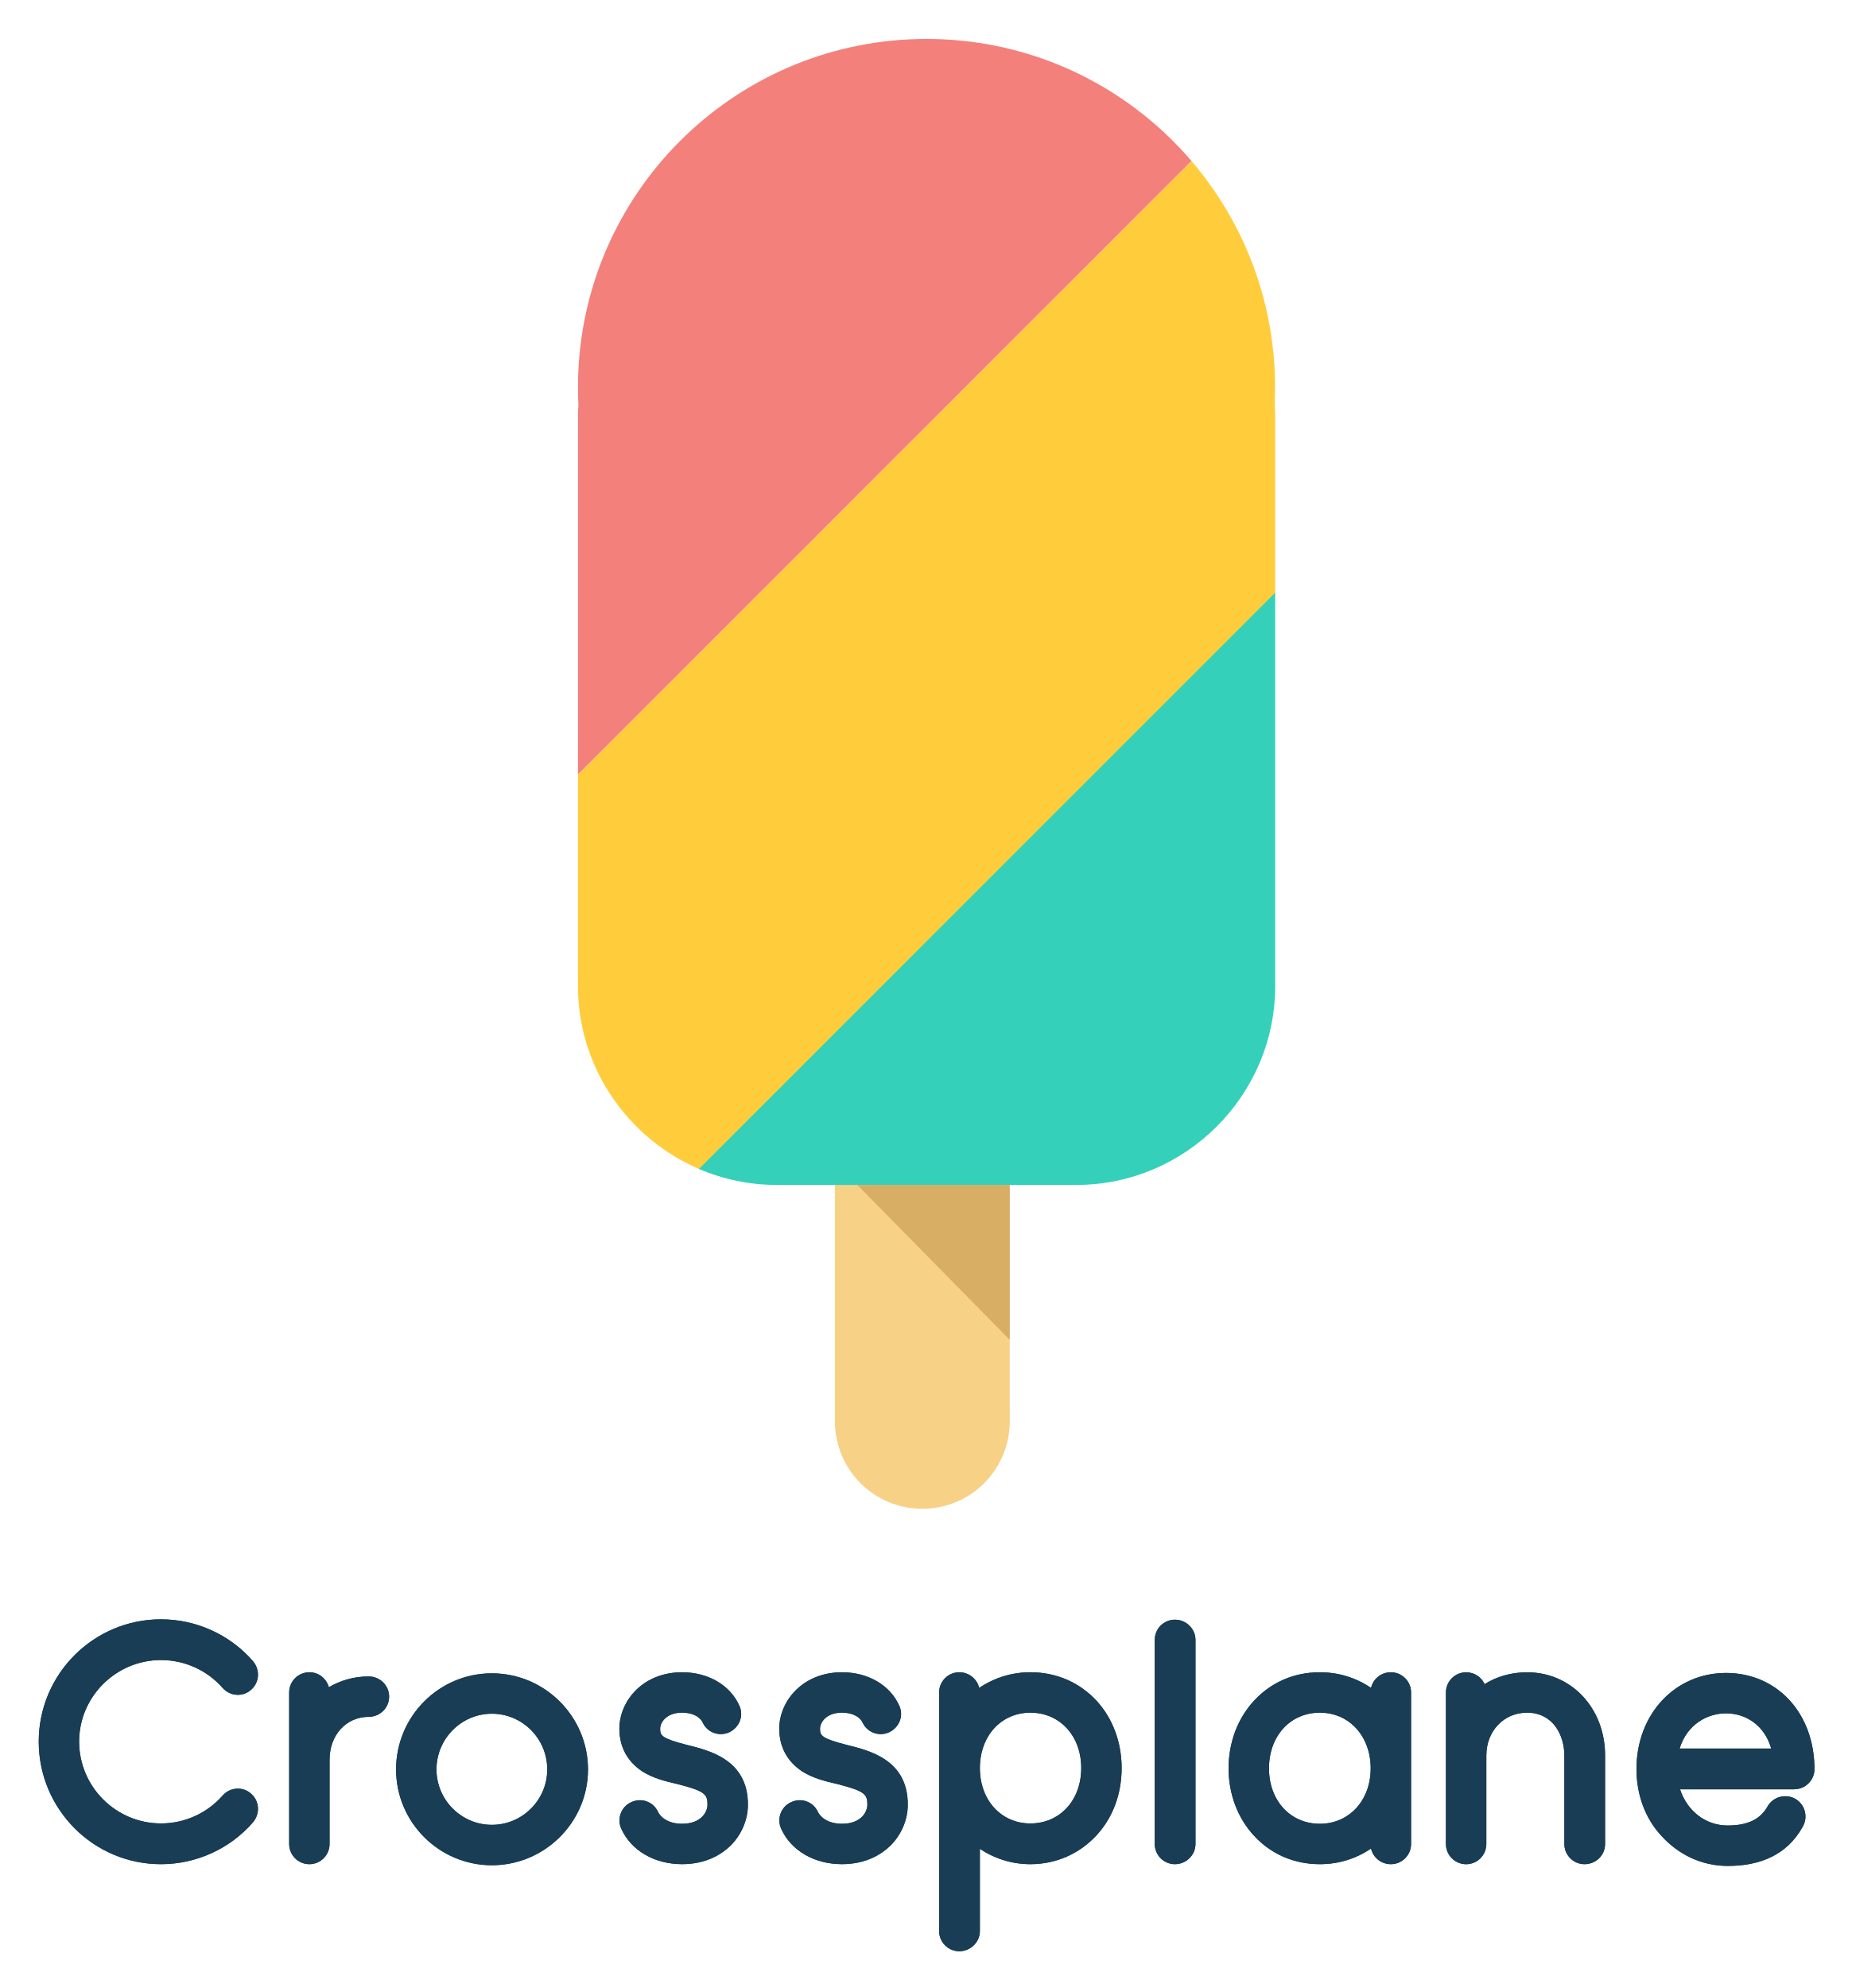
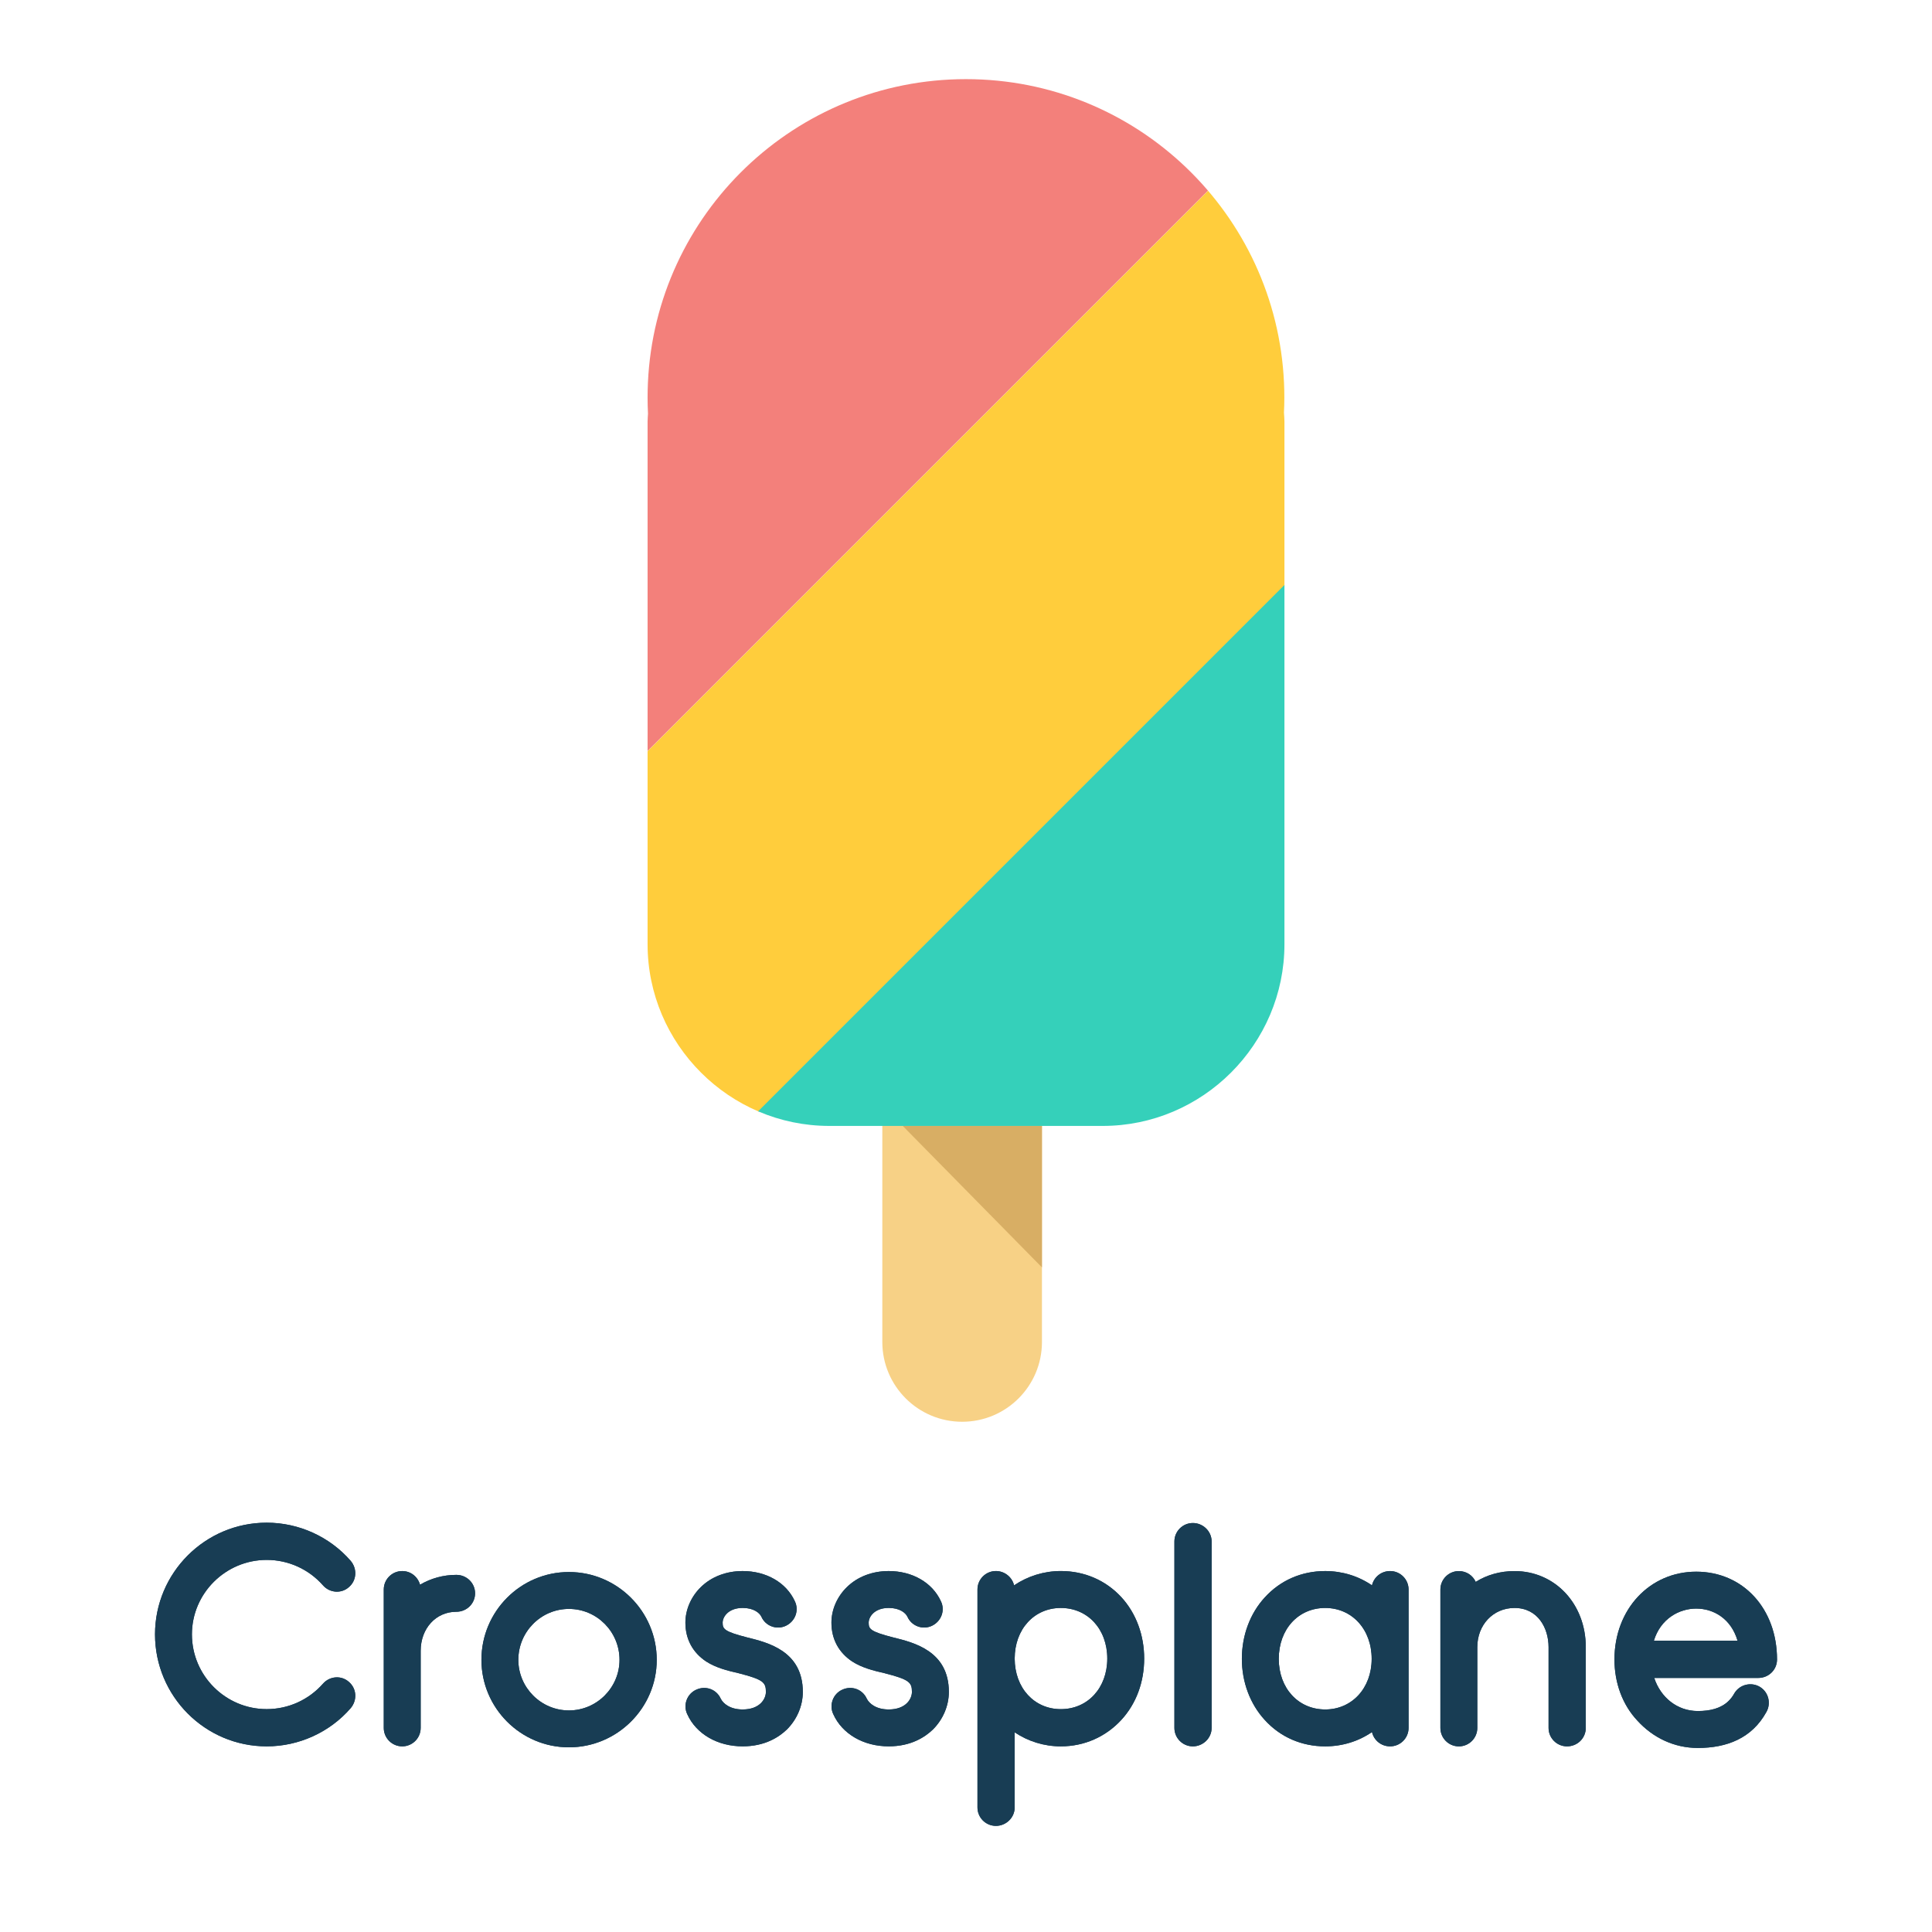
- <svg xmlns="http://www.w3.org/2000/svg" xmlns:xlink="http://www.w3.org/1999/xlink" role="img" viewBox="49.54 18.04 700.42 751.92">
-   <style>svg {enable-background:new 0 0 800 800}</style>
-   <defs>
-     <path id="a" d="M110.43 723.13c-25.56 0-46.24-20.82-46.24-46.38 0-25.43 20.68-46.24 46.24-46.24 13.31 0 26.09 5.8 34.78 15.81 2.77 3.29 2.5 8.04-.66 10.8-3.16 2.9-8.04 2.5-10.8-.66-5.93-6.72-14.36-10.54-23.32-10.54-17 0-30.96 13.83-30.96 30.83 0 17.13 13.96 30.96 30.96 30.96 8.96 0 17.39-3.82 23.32-10.54 2.77-3.16 7.64-3.56 10.8-.66 3.16 2.77 3.43 7.51.66 10.8-8.7 10.03-21.48 15.82-34.78 15.82" />
-   </defs>
-   <use fill="#183d54" fill-rule="evenodd" clip-rule="evenodd" overflow="visible" xlink:href="#a" />
-   <clipPath id="b">
-     <use overflow="visible" xlink:href="#a" />
-   </clipPath>
-   <path fill="#183d54" d="M57.12 623.45h97.05v106.74H57.12z" clip-path="url(#b)" />
-   <defs>
-     <path id="c" d="M196.72 659.76c0 4.22-3.43 7.64-7.77 7.64-8.43 0-14.76 6.85-14.76 16.21v31.88a7.64 7.64 0 1 1-15.28 0v-57.31a7.64 7.64 0 0 1 7.64-7.64c3.56 0 6.45 2.37 7.38 5.66 4.48-2.64 9.62-4.08 15.02-4.08 4.34 0 7.77 3.43 7.77 7.64" />
-   </defs>
-   <use fill="#183d54" fill-rule="evenodd" clip-rule="evenodd" overflow="visible" xlink:href="#c" />
-   <clipPath id="d">
-     <use overflow="visible" xlink:href="#c" />
-   </clipPath>
-   <path fill="#183d54" d="M151.85 643.48h51.93v86.71h-51.93z" clip-path="url(#d)" />
-   <defs>
-     <path id="e" d="M235.58 723.53c-20.03 0-36.23-16.34-36.23-36.23 0-20.03 16.2-36.36 36.23-36.36 20.03 0 36.36 16.34 36.36 36.36.01 19.89-16.33 36.23-36.36 36.23m0-57.31c-11.59 0-20.95 9.49-20.95 21.08 0 11.46 9.35 20.95 20.95 20.95 11.59 0 20.95-9.49 20.95-20.95 0-11.6-9.35-21.08-20.95-21.08" />
-   </defs>
-   <use fill="#183d54" fill-rule="evenodd" clip-rule="evenodd" overflow="visible" xlink:href="#e" />
-   <clipPath id="f">
-     <use overflow="visible" xlink:href="#e" />
-   </clipPath>
-   <path fill="#183d54" d="M192.29 643.88H279v86.71h-86.71z" clip-path="url(#f)" />
-   <defs>
-     <path id="g" d="M284.59 709.83c-1.85-3.82-.13-8.43 3.69-10.15 3.95-1.84 8.43-.13 10.15 3.69 1.05 2.11 3.95 4.48 9.09 4.48 7.11 0 9.62-4.35 9.62-7.25 0-3.95-1.05-5.14-11.33-7.77-4.61-1.05-9.36-2.24-13.44-4.87-5.53-3.69-8.56-9.22-8.56-16.07 0-5.4 2.37-10.8 6.45-14.76 4.35-4.22 10.41-6.59 17.26-6.59 9.75 0 18.05 4.74 21.61 12.51 1.85 3.82.13 8.3-3.69 10.14-3.82 1.84-8.43.13-10.14-3.69-.79-1.71-3.29-3.69-7.77-3.69-6.06 0-8.3 3.82-8.3 6.06 0 2.64.53 3.69 10.28 6.19 8.56 2.11 22.92 5.66 22.92 22.53 0 5.66-2.37 11.33-6.59 15.55-3.29 3.16-9.09 6.98-18.31 6.98-10.42.01-19.25-5.12-22.94-13.29" />
-   </defs>
-   <use fill="#183d54" fill-rule="evenodd" clip-rule="evenodd" overflow="visible" xlink:href="#g" />
-   <clipPath id="h">
-     <use overflow="visible" xlink:href="#g" />
-   </clipPath>
-   <path fill="#183d54" d="M276.74 643.48h62.74v86.71h-62.74z" clip-path="url(#h)" />
-   <defs>
-     <path id="i" d="M345.06 709.83c-1.84-3.82-.13-8.43 3.69-10.15 3.95-1.84 8.43-.13 10.15 3.69 1.05 2.11 3.95 4.48 9.09 4.48 7.12 0 9.62-4.35 9.62-7.25 0-3.95-1.05-5.14-11.33-7.77-4.61-1.05-9.36-2.24-13.44-4.87-5.53-3.69-8.56-9.22-8.56-16.07 0-5.4 2.37-10.8 6.46-14.76 4.35-4.22 10.41-6.59 17.26-6.59 9.75 0 18.05 4.74 21.61 12.51 1.85 3.82.13 8.3-3.69 10.14-3.82 1.84-8.43.13-10.15-3.69-.79-1.71-3.29-3.69-7.77-3.69-6.06 0-8.3 3.82-8.3 6.06 0 2.64.53 3.69 10.28 6.19 8.56 2.11 22.92 5.66 22.92 22.53 0 5.66-2.37 11.33-6.59 15.55-3.29 3.16-9.09 6.98-18.31 6.98-10.42.01-19.25-5.12-22.94-13.29" />
-   </defs>
-   <use fill="#183d54" fill-rule="evenodd" clip-rule="evenodd" overflow="visible" xlink:href="#i" />
-   <clipPath id="j">
-     <use overflow="visible" xlink:href="#i" />
-   </clipPath>
-   <path fill="#183d54" d="M337.21 643.48h62.74v86.71h-62.74z" clip-path="url(#j)" />
-   <defs>
-     <path id="k" d="M473.78 686.77c0 9.75-3.29 18.71-9.49 25.43-6.45 6.98-15.28 10.93-25.03 10.93-6.98 0-13.57-2.11-19.1-5.8v31.09c0 4.22-3.56 7.64-7.77 7.64a7.64 7.64 0 0 1-7.64-7.64v-90.25a7.64 7.64 0 0 1 7.64-7.64c3.56 0 6.72 2.5 7.51 5.93a34.622 34.622 0 0 1 19.37-5.93c9.75 0 18.58 3.82 25.03 10.8 6.19 6.73 9.48 15.82 9.48 25.44m-15.28 0c0-12.12-8.04-20.95-19.24-20.95-11.07 0-19.1 8.83-19.1 20.95s8.04 20.95 19.1 20.95c11.2 0 19.24-8.83 19.24-20.95" />
-   </defs>
-   <use fill="#183d54" fill-rule="evenodd" clip-rule="evenodd" overflow="visible" xlink:href="#k" />
-   <clipPath id="l">
-     <use overflow="visible" xlink:href="#k" />
-   </clipPath>
-   <path fill="#183d54" d="M397.68 643.48h83.15v119.65h-83.15z" clip-path="url(#l)" />
-   <defs>
-     <path id="m" d="M493.94 723.13c-4.22 0-7.64-3.43-7.64-7.64v-77.2c0-4.22 3.43-7.64 7.64-7.64 4.22 0 7.77 3.42 7.77 7.64v77.2c0 4.22-3.56 7.64-7.77 7.64" />
-   </defs>
-   <use fill="#183d54" fill-rule="evenodd" clip-rule="evenodd" overflow="visible" xlink:href="#m" />
-   <clipPath id="n">
-     <use overflow="visible" xlink:href="#m" />
-   </clipPath>
-   <path fill="#183d54" d="M479.23 623.59h29.54V730.2h-29.54z" clip-path="url(#n)" />
-   <defs>
-     <path id="o" d="M583.26 658.18v57.31c0 4.22-3.43 7.64-7.64 7.64-3.69 0-6.72-2.5-7.51-5.93-5.53 3.82-12.25 5.93-19.37 5.93-9.75 0-18.58-3.82-25.03-10.93-6.06-6.59-9.48-15.68-9.48-25.3 0-9.75 3.42-18.84 9.48-25.43 6.46-7.11 15.28-10.93 25.03-10.93 7.11 0 13.83 2.11 19.37 5.93.79-3.43 3.82-5.93 7.51-5.93 4.21 0 7.64 3.43 7.64 7.64m-15.28 28.72c0-12.25-8.17-21.08-19.23-21.08-11.2 0-19.24 8.83-19.24 21.08 0 12.12 8.04 20.95 19.24 20.95 11.06 0 19.23-8.83 19.23-20.95" />
-   </defs>
-   <use fill="#183d54" fill-rule="evenodd" clip-rule="evenodd" overflow="visible" xlink:href="#o" />
-   <clipPath id="p">
-     <use overflow="visible" xlink:href="#o" />
-   </clipPath>
-   <path fill="#183d54" d="M507.16 643.48h83.16v86.71h-83.16z" clip-path="url(#p)" />
+ <svg xmlns="http://www.w3.org/2000/svg" xmlns:xlink="http://www.w3.org/1999/xlink" version="1.1" id="Layer_1" x="0px" y="0px" viewBox="0 0 800 800" style="enable-background:new 0 0 800 800;" xml:space="preserve">
+   <style type="text/css">
+ 	.st0{display:none;fill:#183D54;}
+ 	.st1{clip-path:url(#SVGID_2_);fill:#183D54;}
+ 	.st2{clip-path:url(#SVGID_4_);fill:#183D54;}
+ 	.st3{clip-path:url(#SVGID_6_);fill:#183D54;}
+ 	.st4{clip-path:url(#SVGID_8_);fill:#183D54;}
+ 	.st5{clip-path:url(#SVGID_10_);fill:#183D54;}
+ 	.st6{clip-path:url(#SVGID_12_);fill:#183D54;}
+ 	.st7{clip-path:url(#SVGID_14_);fill:#183D54;}
+ 	.st8{clip-path:url(#SVGID_16_);fill:#183D54;}
+ 	.st9{clip-path:url(#SVGID_18_);fill:#183D54;}
+ 	.st10{clip-path:url(#SVGID_20_);fill:#183D54;}
+ 	.st11{clip-path:url(#SVGID_22_);fill:#F7D186;}
+ 	.st12{clip-path:url(#SVGID_24_);enable-background:new    ;}
+ 	.st13{clip-path:url(#SVGID_26_);}
+ 	.st14{clip-path:url(#SVGID_28_);}
+ 	.st15{clip-path:url(#SVGID_30_);fill:#FFCD3C;}
+ 	.st16{clip-path:url(#SVGID_32_);enable-background:new    ;}
+ 	.st17{clip-path:url(#SVGID_34_);}
+ 	.st18{clip-path:url(#SVGID_36_);}
+ 	.st19{clip-path:url(#SVGID_38_);fill:#F3807B;}
+ 	.st20{clip-path:url(#SVGID_40_);enable-background:new    ;}
+ 	.st21{clip-path:url(#SVGID_42_);}
+ 	.st22{clip-path:url(#SVGID_44_);}
+ 	.st23{clip-path:url(#SVGID_46_);fill:#35D0BA;}
+ 	.st24{clip-path:url(#SVGID_48_);fill:#D8AE64;}
+ </style>
  <g>
-     <defs>
-       <path id="q" d="M656.64 682.03v33.46c0 4.22-3.43 7.64-7.77 7.64a7.64 7.64 0 0 1-7.64-7.64v-33.46c0-7.77-4.35-16.21-14.1-16.21-8.83 0-15.41 6.98-15.41 16.21v33.47a7.64 7.64 0 1 1-15.28 0v-57.31c0-4.22 3.43-7.64 7.64-7.64 3.16 0 5.8 1.84 6.98 4.48 4.61-2.9 10.14-4.48 16.07-4.48 16.73-.01 29.51 13.56 29.51 31.48" />
-     </defs>
-     <use fill="#183d54" fill-rule="evenodd" clip-rule="evenodd" overflow="visible" xlink:href="#q" />
-     <clipPath id="r">
-       <use overflow="visible" xlink:href="#q" />
-     </clipPath>
-     <path fill="#183d54" d="M589.37 643.48h74.33v86.71h-74.33z" clip-path="url(#r)" />
-   </g>
-   <g>
-     <defs>
-       <path id="s" d="M703.02 723.79c-9.75 0-18.58-4.22-25.03-11.33-6.19-6.59-9.48-15.68-9.48-25.3 0-20.82 14.62-36.36 33.86-36.36 19.37 0 33.46 15.28 33.46 36.36 0 4.22-3.42 7.64-7.77 7.64h-43.08c2.64 8.04 9.49 13.7 18.05 13.7 5.16 0 9.54-1.09 12.67-4.09.95-.91 1.78-2 2.48-3.28 2.24-3.69 6.98-4.74 10.54-2.64 3.69 2.24 4.74 6.98 2.63 10.54-5.94 10.68-16.21 14.76-28.33 14.76m-18.19-44.4h34.65c-2.64-9.09-9.88-13.31-17.13-13.31-7.11.01-14.75 4.22-17.52 13.31" />
-     </defs>
-     <use fill="#183d54" fill-rule="evenodd" clip-rule="evenodd" overflow="visible" xlink:href="#s" />
-     <clipPath id="t">
-       <use overflow="visible" xlink:href="#s" />
-     </clipPath>
-     <path fill="#183d54" d="M661.44 643.74h81.44v87.11h-81.44z" clip-path="url(#t)" />
-   </g>
-   <g>
-     <defs>
-       <path id="u" d="M398.4 211.65c-18.25 0-33.05 14.8-33.05 33.05v310.98c0 18.25 14.8 33.04 33.05 33.04 18.25 0 33.05-14.79 33.05-33.04V244.7c0-18.25-14.8-33.05-33.05-33.05" />
-     </defs>
-     <clipPath id="v">
-       <use overflow="visible" xlink:href="#u" />
-     </clipPath>
-     <path fill="#f7d186" d="M342.07 188.37h112.65V612H342.07z" clip-path="url(#v)" />
-     <defs>
-       <path id="w" d="M268.29 158.47c-.09 2.03-.14 4.07-.14 6.13 0 2.25.05 4.49.17 6.71-.05 1.1-.17 2.18-.17 3.29v216.38c0 41.38 33.86 75.24 75.24 75.24h113.23c41.38 0 75.24-33.86 75.24-75.24V174.61c0-1.26-.13-2.48-.2-3.72.1-2.09.16-4.18.16-6.29 0-2.06-.05-4.1-.14-6.13-3.2-69.97-60.94-125.7-131.7-125.7-70.76 0-128.5 55.73-131.69 125.7z" />
-     </defs>
-     <clipPath id="x">
-       <use overflow="visible" xlink:href="#w" />
-     </clipPath>
-     <g clip-path="url(#x)">
-       <defs>
-         <path id="y" d="M182.56 61.31h428.35v428.35H182.56z" />
-       </defs>
-       <clipPath id="z">
-         <use overflow="visible" xlink:href="#y" />
-       </clipPath>
-       <g clip-path="url(#z)">
-         <defs>
-           <path id="A" d="M167.81 208.76h462.46v138.17H167.81z" transform="rotate(-45.001 399.039 277.85)" />
-         </defs>
-         <clipPath id="B">
-           <use overflow="visible" xlink:href="#A" />
-         </clipPath>
-         <g clip-path="url(#B)">
-           <defs>
-             <path id="C" d="M266.37 28.72h270.04v437.66H266.37z" />
-           </defs>
-           <clipPath id="D">
-             <use overflow="visible" xlink:href="#C" />
-           </clipPath>
-           <path fill="#ffcd3c" d="M163.71 42.46h470.43v470.43H163.71z" clip-path="url(#D)" />
+     <rect class="st0" width="800" height="800" />
+     <g>
+       <g>
+         <g>
+           <defs>
+             <path id="SVGID_1_" d="M110.43,723.13c-25.56,0-46.24-20.82-46.24-46.38c0-25.43,20.68-46.24,46.24-46.24       c13.31,0,26.09,5.8,34.78,15.81c2.77,3.29,2.5,8.04-0.66,10.8c-3.16,2.9-8.04,2.5-10.8-0.66       c-5.93-6.72-14.36-10.54-23.32-10.54c-17,0-30.96,13.83-30.96,30.83c0,17.13,13.96,30.96,30.96,30.96       c8.96,0,17.39-3.82,23.32-10.54c2.77-3.16,7.64-3.56,10.8-0.66c3.16,2.77,3.43,7.51,0.66,10.8       C136.51,717.34,123.73,723.13,110.43,723.13" />
+           </defs>
+           <use xlink:href="#SVGID_1_" style="overflow:visible;fill-rule:evenodd;clip-rule:evenodd;fill:#183D54;" />
+           <clipPath id="SVGID_2_">
+             <use xlink:href="#SVGID_1_" style="overflow:visible;" />
+           </clipPath>
+           <rect x="57.12" y="623.45" class="st1" width="97.05" height="106.74" />
+         </g>
+         <g>
+           <defs>
+             <path id="SVGID_3_" d="M196.72,659.76c0,4.22-3.43,7.64-7.77,7.64c-8.43,0-14.76,6.85-14.76,16.21v31.88       c0,4.22-3.42,7.64-7.64,7.64c-4.22,0-7.64-3.43-7.64-7.64v-57.31c0-4.22,3.42-7.64,7.64-7.64c3.56,0,6.45,2.37,7.38,5.66       c4.48-2.64,9.62-4.08,15.02-4.08C193.29,652.12,196.72,655.55,196.72,659.76" />
+           </defs>
+           <use xlink:href="#SVGID_3_" style="overflow:visible;fill-rule:evenodd;clip-rule:evenodd;fill:#183D54;" />
+           <clipPath id="SVGID_4_">
+             <use xlink:href="#SVGID_3_" style="overflow:visible;" />
+           </clipPath>
+           <rect x="151.85" y="643.48" class="st2" width="51.93" height="86.71" />
+         </g>
+         <g>
+           <defs>
+             <path id="SVGID_5_" d="M235.58,723.53c-20.03,0-36.23-16.34-36.23-36.23c0-20.03,16.2-36.36,36.23-36.36       c20.03,0,36.36,16.34,36.36,36.36C271.95,707.19,255.61,723.53,235.58,723.53 M235.58,666.22c-11.59,0-20.95,9.49-20.95,21.08       c0,11.46,9.35,20.95,20.95,20.95c11.59,0,20.95-9.49,20.95-20.95C256.53,675.7,247.18,666.22,235.58,666.22" />
+           </defs>
+           <use xlink:href="#SVGID_5_" style="overflow:visible;fill-rule:evenodd;clip-rule:evenodd;fill:#183D54;" />
+           <clipPath id="SVGID_6_">
+             <use xlink:href="#SVGID_5_" style="overflow:visible;" />
+           </clipPath>
+           <rect x="192.29" y="643.88" class="st3" width="86.71" height="86.71" />
+         </g>
+         <g>
+           <defs>
+             <path id="SVGID_7_" d="M284.59,709.83c-1.85-3.82-0.13-8.43,3.69-10.15c3.95-1.84,8.43-0.13,10.15,3.69       c1.05,2.11,3.95,4.48,9.09,4.48c7.11,0,9.62-4.35,9.62-7.25c0-3.95-1.05-5.14-11.33-7.77c-4.61-1.05-9.36-2.24-13.44-4.87       c-5.53-3.69-8.56-9.22-8.56-16.07c0-5.4,2.37-10.8,6.45-14.76c4.35-4.22,10.41-6.59,17.26-6.59c9.75,0,18.05,4.74,21.61,12.51       c1.85,3.82,0.13,8.3-3.69,10.14c-3.82,1.84-8.43,0.13-10.14-3.69c-0.79-1.71-3.29-3.69-7.77-3.69c-6.06,0-8.3,3.82-8.3,6.06       c0,2.64,0.53,3.69,10.28,6.19c8.56,2.11,22.92,5.66,22.92,22.53c0,5.66-2.37,11.33-6.59,15.55c-3.29,3.16-9.09,6.98-18.31,6.98       C297.11,723.13,288.28,718,284.59,709.83" />
+           </defs>
+           <use xlink:href="#SVGID_7_" style="overflow:visible;fill-rule:evenodd;clip-rule:evenodd;fill:#183D54;" />
+           <clipPath id="SVGID_8_">
+             <use xlink:href="#SVGID_7_" style="overflow:visible;" />
+           </clipPath>
+           <rect x="276.74" y="643.48" class="st4" width="62.74" height="86.71" />
+         </g>
+         <g>
+           <defs>
+             <path id="SVGID_9_" d="M345.06,709.83c-1.84-3.82-0.13-8.43,3.69-10.15c3.95-1.84,8.43-0.13,10.15,3.69       c1.05,2.11,3.95,4.48,9.09,4.48c7.12,0,9.62-4.35,9.62-7.25c0-3.95-1.05-5.14-11.33-7.77c-4.61-1.05-9.36-2.24-13.44-4.87       c-5.53-3.69-8.56-9.22-8.56-16.07c0-5.4,2.37-10.8,6.46-14.76c4.35-4.22,10.41-6.59,17.26-6.59c9.75,0,18.05,4.74,21.61,12.51       c1.85,3.82,0.13,8.3-3.69,10.14c-3.82,1.84-8.43,0.13-10.15-3.69c-0.79-1.71-3.29-3.69-7.77-3.69c-6.06,0-8.3,3.82-8.3,6.06       c0,2.64,0.53,3.69,10.28,6.19c8.56,2.11,22.92,5.66,22.92,22.53c0,5.66-2.37,11.33-6.59,15.55c-3.29,3.16-9.09,6.98-18.31,6.98       C357.58,723.13,348.75,718,345.06,709.83" />
+           </defs>
+           <use xlink:href="#SVGID_9_" style="overflow:visible;fill-rule:evenodd;clip-rule:evenodd;fill:#183D54;" />
+           <clipPath id="SVGID_10_">
+             <use xlink:href="#SVGID_9_" style="overflow:visible;" />
+           </clipPath>
+           <rect x="337.21" y="643.48" class="st5" width="62.74" height="86.71" />
+         </g>
+         <g>
+           <defs>
+             <path id="SVGID_11_" d="M473.78,686.77c0,9.75-3.29,18.71-9.49,25.43c-6.45,6.98-15.28,10.93-25.03,10.93       c-6.98,0-13.57-2.11-19.1-5.8v31.09c0,4.22-3.56,7.64-7.77,7.64c-4.22,0-7.64-3.42-7.64-7.64v-90.25       c0-4.22,3.42-7.64,7.64-7.64c3.56,0,6.72,2.5,7.51,5.93c5.67-3.82,12.38-5.93,19.37-5.93c9.75,0,18.58,3.82,25.03,10.8       C470.49,668.06,473.78,677.15,473.78,686.77 M458.5,686.77c0-12.12-8.04-20.95-19.24-20.95c-11.07,0-19.1,8.83-19.1,20.95       c0,12.12,8.04,20.95,19.1,20.95C450.46,707.72,458.5,698.89,458.5,686.77" />
+           </defs>
+           <use xlink:href="#SVGID_11_" style="overflow:visible;fill-rule:evenodd;clip-rule:evenodd;fill:#183D54;" />
+           <clipPath id="SVGID_12_">
+             <use xlink:href="#SVGID_11_" style="overflow:visible;" />
+           </clipPath>
+           <rect x="397.68" y="643.48" class="st6" width="83.15" height="119.65" />
+         </g>
+         <g>
+           <defs>
+             <path id="SVGID_13_" d="M493.94,723.13c-4.22,0-7.64-3.43-7.64-7.64v-77.2c0-4.22,3.43-7.64,7.64-7.64       c4.22,0,7.77,3.42,7.77,7.64v77.2C501.71,719.71,498.15,723.13,493.94,723.13" />
+           </defs>
+           <use xlink:href="#SVGID_13_" style="overflow:visible;fill-rule:evenodd;clip-rule:evenodd;fill:#183D54;" />
+           <clipPath id="SVGID_14_">
+             <use xlink:href="#SVGID_13_" style="overflow:visible;" />
+           </clipPath>
+           <rect x="479.23" y="623.59" class="st7" width="29.54" height="106.61" />
+         </g>
+         <g>
+           <defs>
+             <path id="SVGID_15_" d="M583.26,658.18v57.31c0,4.22-3.43,7.64-7.64,7.64c-3.69,0-6.72-2.5-7.51-5.93       c-5.53,3.82-12.25,5.93-19.37,5.93c-9.75,0-18.58-3.82-25.03-10.93c-6.06-6.59-9.48-15.68-9.48-25.3       c0-9.75,3.42-18.84,9.48-25.43c6.46-7.11,15.28-10.93,25.03-10.93c7.11,0,13.83,2.11,19.37,5.93c0.79-3.43,3.82-5.93,7.51-5.93       C579.83,650.54,583.26,653.97,583.26,658.18 M567.98,686.9c0-12.25-8.17-21.08-19.23-21.08c-11.2,0-19.24,8.83-19.24,21.08       c0,12.12,8.04,20.95,19.24,20.95C559.81,707.85,567.98,699.02,567.98,686.9" />
+           </defs>
+           <use xlink:href="#SVGID_15_" style="overflow:visible;fill-rule:evenodd;clip-rule:evenodd;fill:#183D54;" />
+           <clipPath id="SVGID_16_">
+             <use xlink:href="#SVGID_15_" style="overflow:visible;" />
+           </clipPath>
+           <rect x="507.16" y="643.48" class="st8" width="83.16" height="86.71" />
+         </g>
+         <g>
+           <defs>
+             <path id="SVGID_17_" d="M656.64,682.03v33.46c0,4.22-3.43,7.64-7.77,7.64c-4.22,0-7.64-3.42-7.64-7.64v-33.46       c0-7.77-4.35-16.21-14.1-16.21c-8.83,0-15.41,6.98-15.41,16.21v0.53v0.53v32.41c0,4.22-3.43,7.64-7.64,7.64       c-4.22,0-7.64-3.42-7.64-7.64v-32.54v-0.92v-23.85c0-4.22,3.43-7.64,7.64-7.64c3.16,0,5.8,1.84,6.98,4.48       c4.61-2.9,10.14-4.48,16.07-4.48C643.86,650.54,656.64,664.11,656.64,682.03" />
+           </defs>
+           <use xlink:href="#SVGID_17_" style="overflow:visible;fill-rule:evenodd;clip-rule:evenodd;fill:#183D54;" />
+           <clipPath id="SVGID_18_">
+             <use xlink:href="#SVGID_17_" style="overflow:visible;" />
+           </clipPath>
+           <rect x="589.37" y="643.48" class="st9" width="74.33" height="86.71" />
+         </g>
+         <g>
+           <defs>
+             <path id="SVGID_19_" d="M703.02,723.79c-9.75,0-18.58-4.22-25.03-11.33c-6.19-6.59-9.48-15.68-9.48-25.3       c0-20.82,14.62-36.36,33.86-36.36c19.37,0,33.46,15.28,33.46,36.36c0,4.22-3.42,7.64-7.77,7.64h-43.08       c2.64,8.04,9.49,13.7,18.05,13.7c5.16,0,9.54-1.09,12.67-4.09c0.95-0.91,1.78-2,2.48-3.28c2.24-3.69,6.98-4.74,10.54-2.64       c3.69,2.24,4.74,6.98,2.63,10.54C725.41,719.71,715.14,723.79,703.02,723.79 M684.83,679.39h34.65       c-2.64-9.09-9.88-13.31-17.13-13.31C695.24,666.09,687.6,670.3,684.83,679.39" />
+           </defs>
+           <use xlink:href="#SVGID_19_" style="overflow:visible;fill-rule:evenodd;clip-rule:evenodd;fill:#183D54;" />
+           <clipPath id="SVGID_20_">
+             <use xlink:href="#SVGID_19_" style="overflow:visible;" />
+           </clipPath>
+           <rect x="661.44" y="643.74" class="st10" width="81.44" height="87.11" />
        </g>
      </g>
    </g>
-     <defs>
-       <path id="E" d="M268.29 158.47c-.09 2.03-.14 4.07-.14 6.13 0 2.25.05 4.49.17 6.71-.05 1.1-.17 2.18-.17 3.29v216.38c0 41.38 33.86 75.24 75.24 75.24h113.23c41.38 0 75.24-33.86 75.24-75.24V174.61c0-1.26-.13-2.48-.2-3.72.1-2.09.16-4.18.16-6.29 0-2.06-.05-4.1-.14-6.13-3.2-69.97-60.94-125.7-131.7-125.7-70.76 0-128.5 55.73-131.69 125.7z" />
-     </defs>
-     <clipPath id="F">
-       <use overflow="visible" xlink:href="#E" />
-     </clipPath>
-     <g clip-path="url(#F)">
-       <defs>
-         <path id="G" d="M66.16-55.09h451.63v451.63H66.16z" />
-       </defs>
-       <clipPath id="H">
-         <use overflow="visible" xlink:href="#G" />
-       </clipPath>
-       <g clip-path="url(#H)">
-         <defs>
-           <path id="I" d="M58.7 83.46h462.46V253.9H58.7z" transform="rotate(-45.001 289.928 168.68)" />
-         </defs>
-         <clipPath id="J">
-           <use overflow="visible" xlink:href="#I" />
-         </clipPath>
-         <g clip-path="url(#J)">
-           <defs>
-             <path id="K" d="M266.37 28.72h270.04v437.66H266.37z" />
-           </defs>
-           <clipPath id="L">
-             <use overflow="visible" xlink:href="#K" />
-           </clipPath>
-           <path fill="#f3807b" d="M42.88-78.37h494.09v494.09H42.88z" clip-path="url(#L)" />
-         </g>
+     <g>
+       <g>
+         <defs>
+           <path id="SVGID_21_" d="M398.4,211.65c-18.25,0-33.05,14.8-33.05,33.05v310.98c0,18.25,14.8,33.04,33.05,33.04      c18.25,0,33.05-14.79,33.05-33.04V244.7C431.45,226.45,416.65,211.65,398.4,211.65" />
+         </defs>
+         <clipPath id="SVGID_22_">
+           <use xlink:href="#SVGID_21_" style="overflow:visible;" />
+         </clipPath>
+         <rect x="342.07" y="188.37" class="st11" width="112.65" height="423.63" />
+       </g>
+       <g>
+         <defs>
+           <path id="SVGID_23_" d="M268.29,158.47c-0.09,2.03-0.14,4.07-0.14,6.13c0,2.25,0.05,4.49,0.17,6.71      c-0.05,1.1-0.17,2.18-0.17,3.29v216.38c0,41.38,33.86,75.24,75.24,75.24h113.23c41.38,0,75.24-33.86,75.24-75.24V174.61      c0-1.26-0.13-2.48-0.2-3.72c0.1-2.09,0.16-4.18,0.16-6.29c0-2.06-0.05-4.1-0.14-6.13C528.48,88.5,470.74,32.77,399.98,32.77      C329.22,32.77,271.48,88.5,268.29,158.47z" />
+         </defs>
+         <clipPath id="SVGID_24_">
+           <use xlink:href="#SVGID_23_" style="overflow:visible;" />
+         </clipPath>
+         <g class="st12">
+           <g>
+             <defs>
+               <rect id="SVGID_25_" x="182.56" y="61.31" width="428.35" height="428.35" />
+             </defs>
+             <clipPath id="SVGID_26_">
+               <use xlink:href="#SVGID_25_" style="overflow:visible;" />
+             </clipPath>
+             <g class="st13">
+               <defs>
+                 <rect id="SVGID_27_" x="167.81" y="208.76" transform="matrix(0.7071 -0.7071 0.7071 0.7071 -79.5889 363.5426)" width="462.46" height="138.17" />
+               </defs>
+               <clipPath id="SVGID_28_">
+                 <use xlink:href="#SVGID_27_" style="overflow:visible;" />
+               </clipPath>
+               <g class="st14">
+                 <defs>
+                   <rect id="SVGID_29_" x="266.37" y="28.72" width="270.04" height="437.66" />
+                 </defs>
+                 <clipPath id="SVGID_30_">
+                   <use xlink:href="#SVGID_29_" style="overflow:visible;" />
+                 </clipPath>
+                 <rect x="163.71" y="42.46" class="st15" width="470.43" height="470.43" />
+               </g>
+             </g>
+           </g>
+         </g>
+       </g>
+       <g>
+         <defs>
+           <path id="SVGID_31_" d="M268.29,158.47c-0.09,2.03-0.14,4.07-0.14,6.13c0,2.25,0.05,4.49,0.17,6.71      c-0.05,1.1-0.17,2.18-0.17,3.29v216.38c0,41.38,33.86,75.24,75.24,75.24h113.23c41.38,0,75.24-33.86,75.24-75.24V174.61      c0-1.26-0.13-2.48-0.2-3.72c0.1-2.09,0.16-4.18,0.16-6.29c0-2.06-0.05-4.1-0.14-6.13C528.48,88.5,470.74,32.77,399.98,32.77      C329.22,32.77,271.48,88.5,268.29,158.47z" />
+         </defs>
+         <clipPath id="SVGID_32_">
+           <use xlink:href="#SVGID_31_" style="overflow:visible;" />
+         </clipPath>
+         <g class="st16">
+           <g>
+             <defs>
+               <rect id="SVGID_33_" x="66.16" y="-55.09" width="451.63" height="451.63" />
+             </defs>
+             <clipPath id="SVGID_34_">
+               <use xlink:href="#SVGID_33_" style="overflow:visible;" />
+             </clipPath>
+             <g class="st17">
+               <defs>
+                 <rect id="SVGID_35_" x="58.7" y="83.46" transform="matrix(0.7071 -0.7071 0.7071 0.7071 -34.3535 254.4147)" width="462.46" height="170.44" />
+               </defs>
+               <clipPath id="SVGID_36_">
+                 <use xlink:href="#SVGID_35_" style="overflow:visible;" />
+               </clipPath>
+               <g class="st18">
+                 <defs>
+                   <rect id="SVGID_37_" x="266.37" y="28.72" width="270.04" height="437.66" />
+                 </defs>
+                 <clipPath id="SVGID_38_">
+                   <use xlink:href="#SVGID_37_" style="overflow:visible;" />
+                 </clipPath>
+                 <rect x="42.88" y="-78.37" class="st19" width="494.09" height="494.09" />
+               </g>
+             </g>
+           </g>
+         </g>
+       </g>
+       <g>
+         <defs>
+           <path id="SVGID_39_" d="M268.29,158.47c-0.09,2.03-0.14,4.07-0.14,6.13c0,2.25,0.05,4.49,0.17,6.71      c-0.05,1.1-0.17,2.18-0.17,3.29v216.38c0,41.38,33.86,75.24,75.24,75.24h113.23c41.38,0,75.24-33.86,75.24-75.24V174.61      c0-1.26-0.13-2.48-0.2-3.72c0.1-2.09,0.16-4.18,0.16-6.29c0-2.06-0.05-4.1-0.14-6.13C528.48,88.5,470.74,32.77,399.98,32.77      C329.22,32.77,271.48,88.5,268.29,158.47z" />
+         </defs>
+         <clipPath id="SVGID_40_">
+           <use xlink:href="#SVGID_39_" style="overflow:visible;" />
+         </clipPath>
+         <g class="st20">
+           <g>
+             <defs>
+               <rect id="SVGID_41_" x="280.34" y="159.08" width="428.35" height="428.35" />
+             </defs>
+             <clipPath id="SVGID_42_">
+               <use xlink:href="#SVGID_41_" style="overflow:visible;" />
+             </clipPath>
+             <g class="st21">
+               <defs>
+                 <rect id="SVGID_43_" x="264.86" y="306.36" transform="matrix(0.7071 -0.7071 0.7071 0.7071 -119.7512 460.5806)" width="462.46" height="136.97" />
+               </defs>
+               <clipPath id="SVGID_44_">
+                 <use xlink:href="#SVGID_43_" style="overflow:visible;" />
+               </clipPath>
+               <g class="st22">
+                 <defs>
+                   <rect id="SVGID_45_" x="266.37" y="28.72" width="270.04" height="437.66" />
+                 </defs>
+                 <clipPath id="SVGID_46_">
+                   <use xlink:href="#SVGID_45_" style="overflow:visible;" />
+                 </clipPath>
+                 <rect x="260.88" y="139.63" class="st23" width="470.43" height="470.43" />
+               </g>
+             </g>
+           </g>
+         </g>
+       </g>
+       <g>
+         <defs>
+           <polygon id="SVGID_47_" points="373.82,466.23 431.45,524.8 431.45,466.23     " />
+         </defs>
+         <clipPath id="SVGID_48_">
+           <use xlink:href="#SVGID_47_" style="overflow:visible;" />
+         </clipPath>
+         <rect x="351.02" y="442.84" class="st24" width="103.91" height="104.36" />
      </g>
    </g>
-     <defs>
-       <path id="M" d="M268.29 158.47c-.09 2.03-.14 4.07-.14 6.13 0 2.25.05 4.49.17 6.71-.05 1.1-.17 2.18-.17 3.29v216.38c0 41.38 33.86 75.24 75.24 75.24h113.23c41.38 0 75.24-33.86 75.24-75.24V174.61c0-1.26-.13-2.48-.2-3.72.1-2.09.16-4.18.16-6.29 0-2.06-.05-4.1-.14-6.13-3.2-69.97-60.94-125.7-131.7-125.7-70.76 0-128.5 55.73-131.69 125.7z" />
-     </defs>
-     <clipPath id="N">
-       <use overflow="visible" xlink:href="#M" />
-     </clipPath>
-     <g clip-path="url(#N)">
-       <defs>
-         <path id="O" d="M280.34 159.08h428.35v428.35H280.34z" />
-       </defs>
-       <clipPath id="P">
-         <use overflow="visible" xlink:href="#O" />
-       </clipPath>
-       <g clip-path="url(#P)">
-         <defs>
-           <path id="Q" d="M264.86 306.36h462.46v136.97H264.86z" transform="rotate(-45.001 496.092 374.85)" />
-         </defs>
-         <clipPath id="R">
-           <use overflow="visible" xlink:href="#Q" />
-         </clipPath>
-         <g clip-path="url(#R)">
-           <defs>
-             <path id="S" d="M266.37 28.72h270.04v437.66H266.37z" />
-           </defs>
-           <clipPath id="T">
-             <use overflow="visible" xlink:href="#S" />
-           </clipPath>
-           <path fill="#35d0ba" d="M260.88 139.63h470.43v470.43H260.88z" clip-path="url(#T)" />
-         </g>
-       </g>
-     </g>
-     <defs>
-       <path id="U" d="M373.82 466.23l57.63 58.57v-58.57z" />
-     </defs>
-     <clipPath id="V">
-       <use overflow="visible" xlink:href="#U" />
-     </clipPath>
-     <path fill="#d8ae64" d="M351.02 442.84h103.91V547.2H351.02z" clip-path="url(#V)" />
  </g>
</svg>
